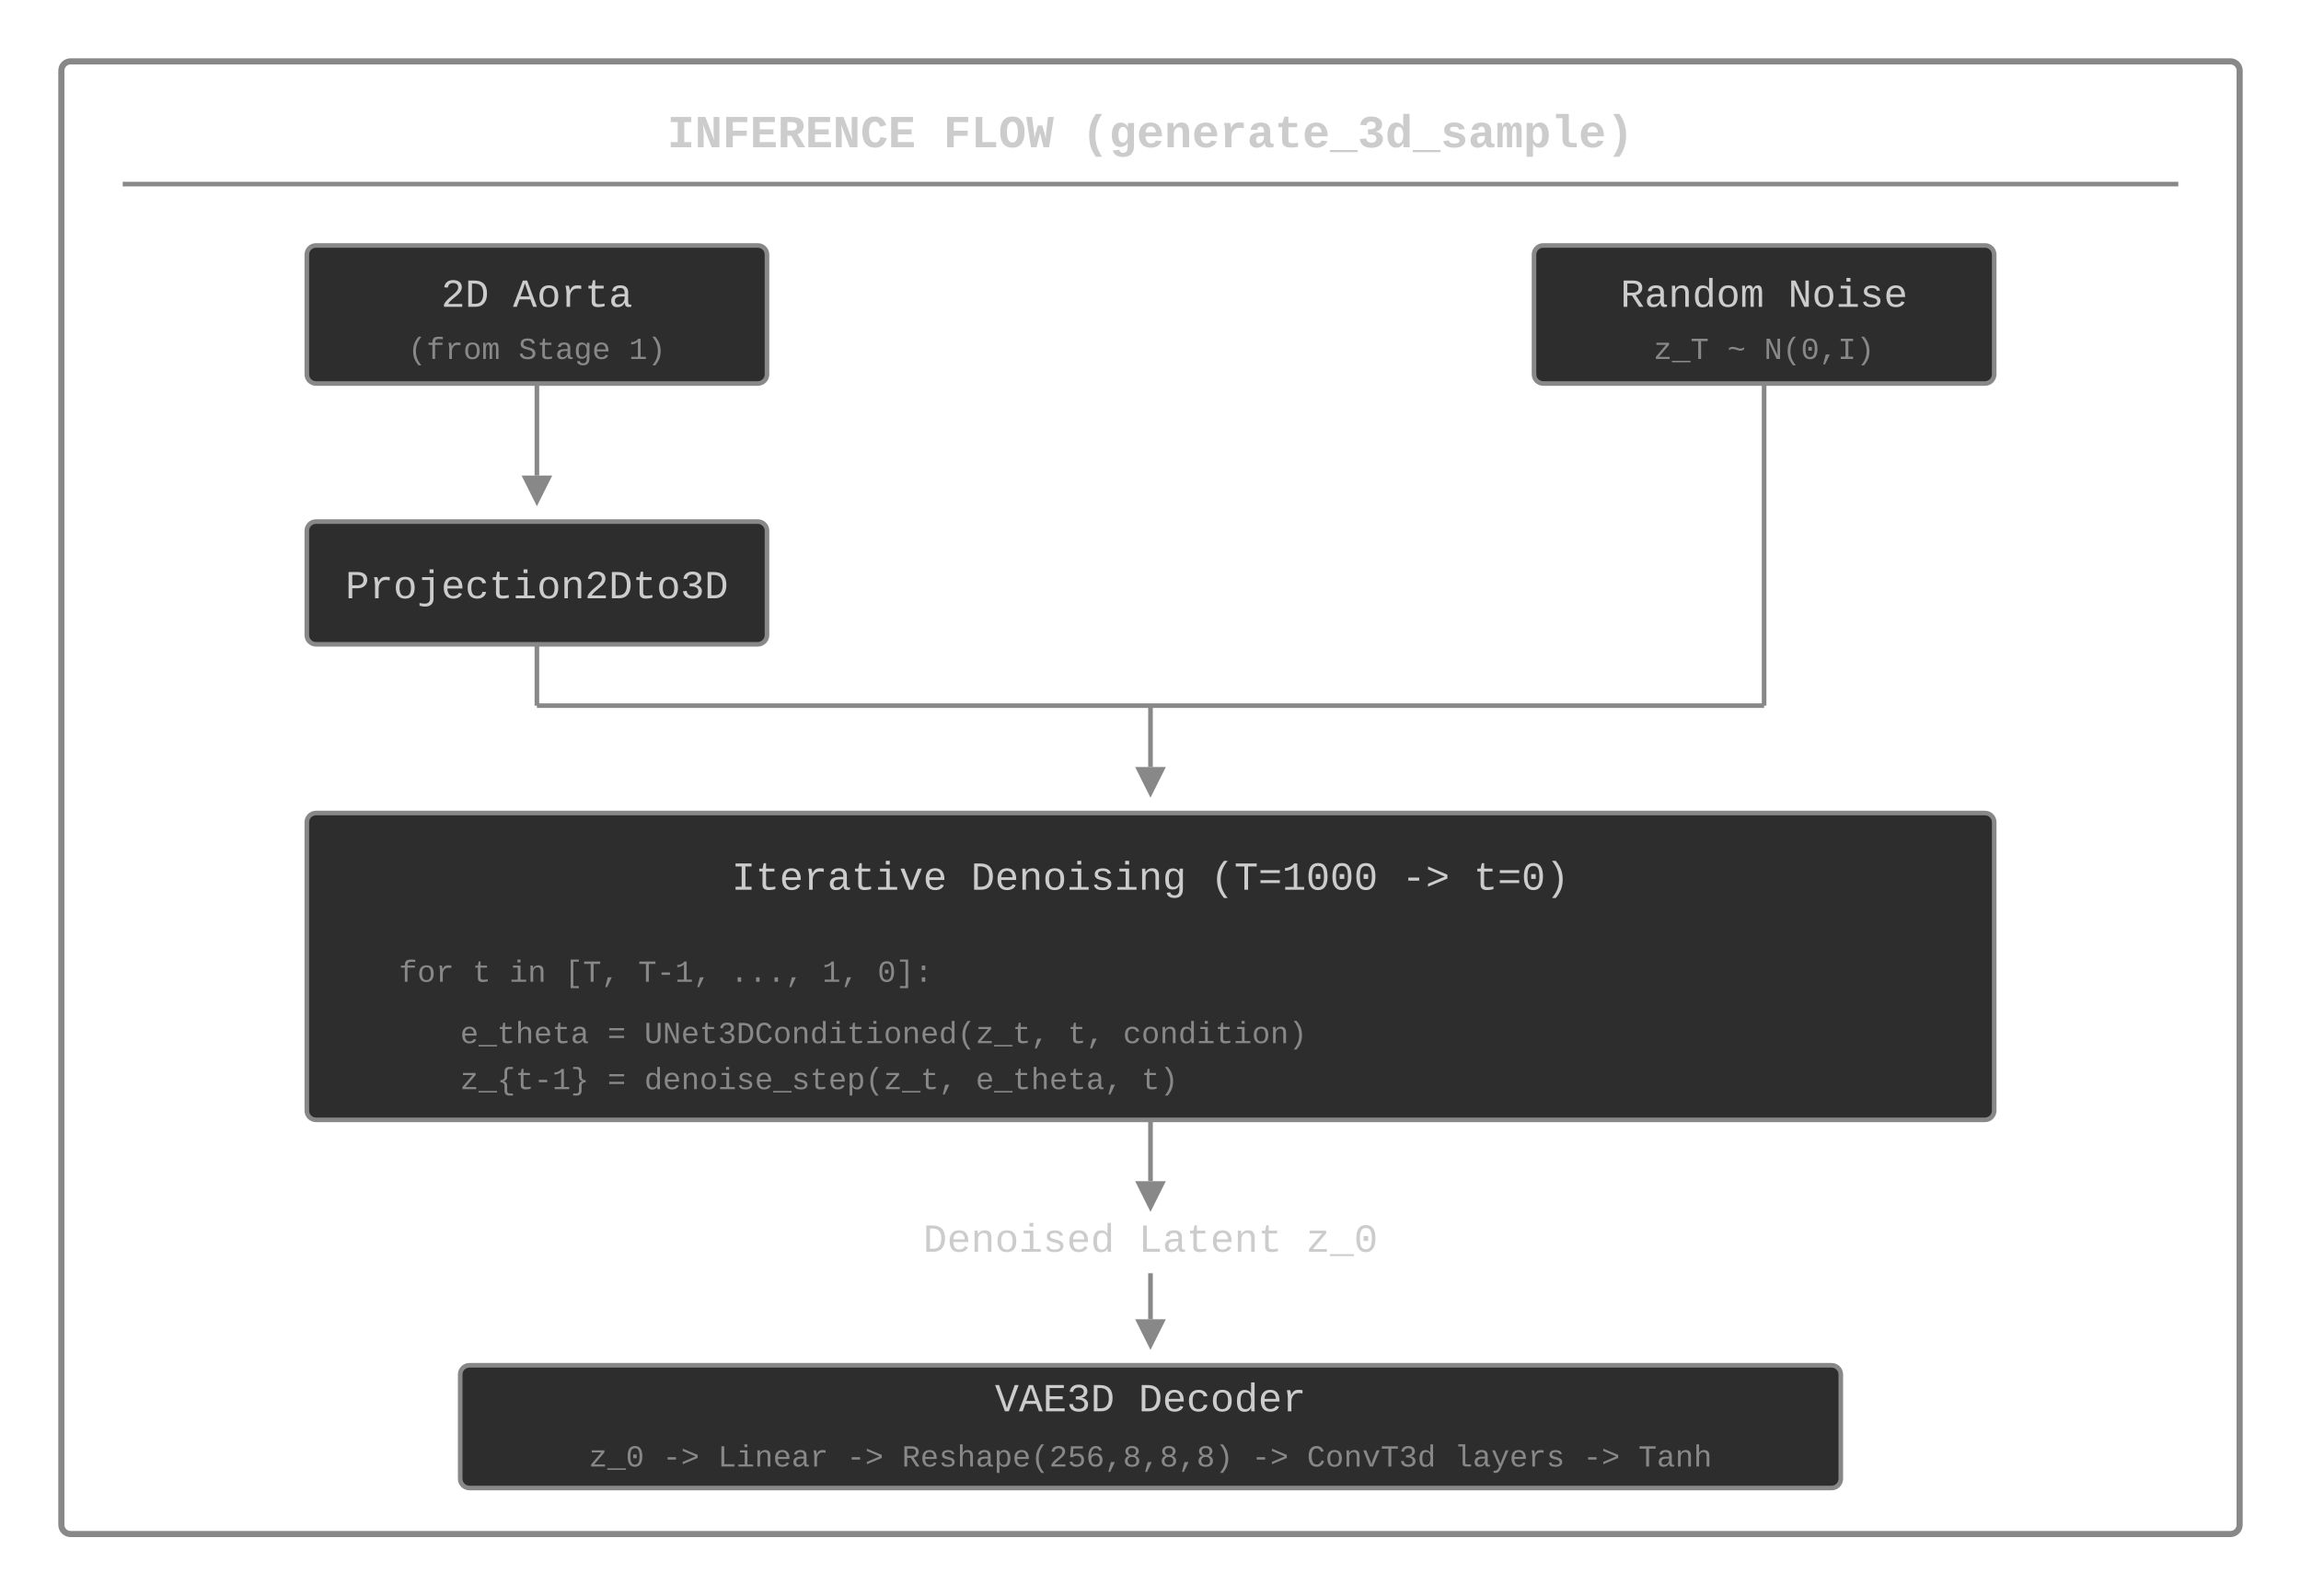
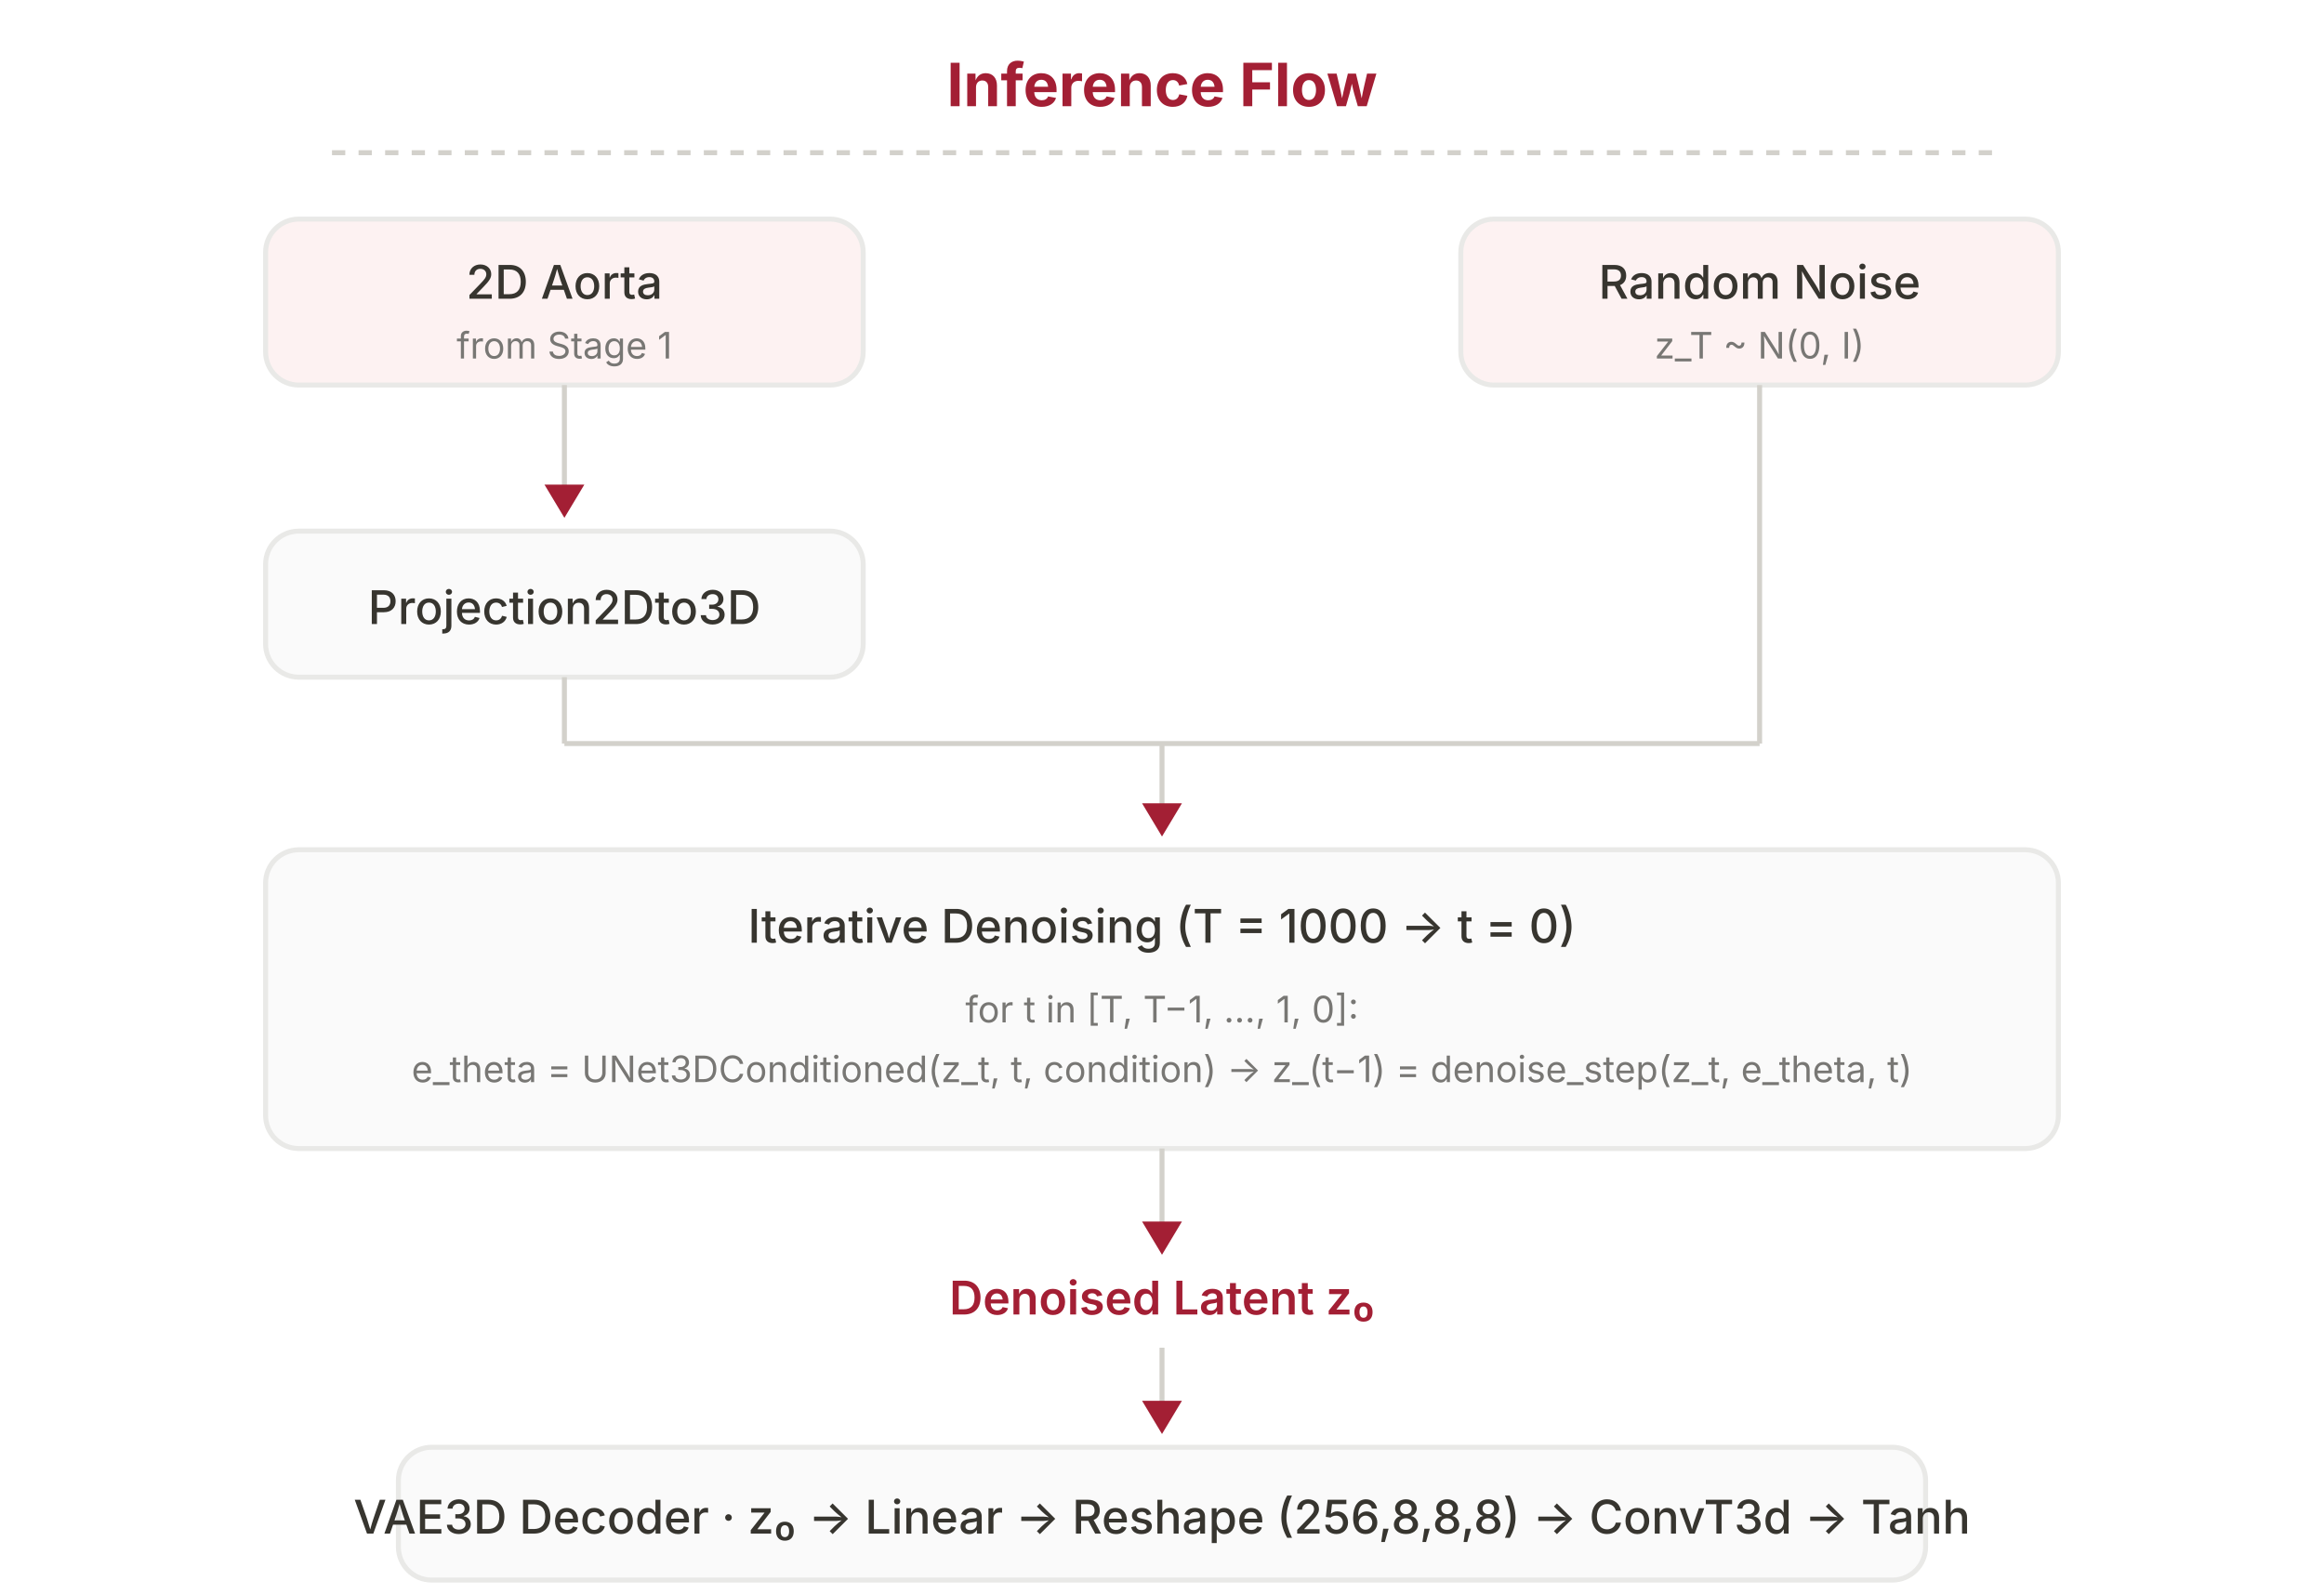
- <svg xmlns="http://www.w3.org/2000/svg" viewBox="0 0 750 520" style="background:#1e1e1e">
+ <svg xmlns="http://www.w3.org/2000/svg" viewBox="0 0 700 480" style="background:#fff">
  <style>
-     .box { fill: none; stroke: #888; stroke-width: 1.5; }
-     .box-fill { fill: #2d2d2d; stroke: #888; stroke-width: 1.5; }
-     .title-box { fill: none; stroke: #888; stroke-width: 2; }
-     .text { font-family: 'Courier New', monospace; fill: #ccc; font-size: 13px; }
-     .text-title { font-family: 'Courier New', monospace; fill: #ccc; font-size: 15px; font-weight: bold; }
-     .text-small { font-family: 'Courier New', monospace; fill: #888; font-size: 10px; }
-     .line { stroke: #888; stroke-width: 1.5; fill: none; }
-     .arrow { fill: #888; }
+     .box-fill { fill: #fafafa; stroke: #e9e9e7; stroke-width: 1.5; }
+     .box-accent { fill: #fdf2f2; stroke: #e9e9e7; stroke-width: 1.5; }
+     .text { font-family: 'Inter', -apple-system, sans-serif; fill: #37352f; font-size: 14px; font-weight: 500; }
+     .text-title { font-family: 'Inter', -apple-system, sans-serif; fill: #a31f34; font-size: 18px; font-weight: 700; }
+     .text-small { font-family: 'Inter', -apple-system, sans-serif; fill: #787774; font-size: 11px; font-weight: 400; }
+     .line { stroke: #d3d1cb; stroke-width: 1.5; fill: none; }
+     .arrow { fill: #a31f34; }
  </style>
-   <rect x="20" y="20" width="710" height="480" rx="3" class="title-box" />
-   <text x="375" y="48" text-anchor="middle" class="text-title">INFERENCE FLOW (generate_3d_sample)</text>
-   <line x1="40" y1="60" x2="710" y2="60" class="line" />
-   <rect x="100" y="80" width="150" height="45" rx="3" class="box-fill" />
-   <text x="175" y="100" text-anchor="middle" class="text">2D Aorta</text>
-   <text x="175" y="117" text-anchor="middle" class="text-small">(from Stage 1)</text>
-   <rect x="500" y="80" width="150" height="45" rx="3" class="box-fill" />
-   <text x="575" y="100" text-anchor="middle" class="text">Random Noise</text>
-   <text x="575" y="117" text-anchor="middle" class="text-small">z_T ~ N(0,I)</text>
-   <line x1="175" y1="125" x2="175" y2="155" class="line" />
-   <polygon points="175,165 170,155 180,155" class="arrow" />
-   <rect x="100" y="170" width="150" height="40" rx="3" class="box-fill" />
-   <text x="175" y="195" text-anchor="middle" class="text">Projection2Dto3D</text>
-   <line x1="175" y1="210" x2="175" y2="230" class="line" />
-   <line x1="575" y1="125" x2="575" y2="230" class="line" />
-   <line x1="175" y1="230" x2="375" y2="230" class="line" />
-   <line x1="575" y1="230" x2="375" y2="230" class="line" />
-   <line x1="375" y1="230" x2="375" y2="250" class="line" />
-   <polygon points="375,260 370,250 380,250" class="arrow" />
-   <rect x="100" y="265" width="550" height="100" rx="3" class="box-fill" />
-   <text x="375" y="290" text-anchor="middle" class="text">Iterative Denoising (T=1000 -&gt; t=0)</text>
-   <text x="130" y="320" class="text-small">for t in [T, T-1, ..., 1, 0]:</text>
-   <text x="150" y="340" class="text-small">e_theta = UNet3DConditioned(z_t, t, condition)</text>
-   <text x="150" y="355" class="text-small">z_{t-1} = denoise_step(z_t, e_theta, t)</text>
-   <line x1="375" y1="365" x2="375" y2="385" class="line" />
-   <polygon points="375,395 370,385 380,385" class="arrow" />
-   <text x="375" y="408" text-anchor="middle" class="text">Denoised Latent z_0</text>
-   <line x1="375" y1="415" x2="375" y2="430" class="line" />
-   <polygon points="375,440 370,430 380,430" class="arrow" />
-   <rect x="150" y="445" width="450" height="40" rx="3" class="box-fill" />
-   <text x="375" y="460" text-anchor="middle" class="text">VAE3D Decoder</text>
-   <text x="375" y="478" text-anchor="middle" class="text-small">z_0 -&gt; Linear -&gt; Reshape(256,8,8,8) -&gt; ConvT3d layers -&gt; Tanh</text>
+   <text x="350" y="32" text-anchor="middle" class="text-title">Inference Flow</text>
+   <line x1="100" y1="46" x2="600" y2="46" class="line" stroke-dasharray="4,4" />
+   <rect x="80" y="66" width="180" height="50" rx="10" class="box-accent" />
+   <text x="170" y="90" text-anchor="middle" class="text">2D Aorta</text>
+   <text x="170" y="108" text-anchor="middle" class="text-small">from Stage 1</text>
+   <rect x="440" y="66" width="180" height="50" rx="10" class="box-accent" />
+   <text x="530" y="90" text-anchor="middle" class="text">Random Noise</text>
+   <text x="530" y="108" text-anchor="middle" class="text-small">z_T ~ N(0, I)</text>
+   <line x1="170" y1="116" x2="170" y2="148" class="line" />
+   <polygon points="170,156 164,146 176,146" class="arrow" />
+   <rect x="80" y="160" width="180" height="44" rx="10" class="box-fill" />
+   <text x="170" y="188" text-anchor="middle" class="text">Projection2Dto3D</text>
+   <line x1="170" y1="204" x2="170" y2="224" class="line" />
+   <line x1="530" y1="116" x2="530" y2="224" class="line" />
+   <line x1="170" y1="224" x2="350" y2="224" class="line" />
+   <line x1="530" y1="224" x2="350" y2="224" class="line" />
+   <line x1="350" y1="224" x2="350" y2="244" class="line" />
+   <polygon points="350,252 344,242 356,242" class="arrow" />
+   <rect x="80" y="256" width="540" height="90" rx="10" class="box-fill" />
+   <text x="350" y="284" text-anchor="middle" class="text">Iterative Denoising (T = 1000 → t = 0)</text>
+   <text x="350" y="308" text-anchor="middle" class="text-small">for t in [T, T−1, …, 1, 0]:</text>
+   <text x="350" y="326" text-anchor="middle" class="text-small">e_theta = UNet3DConditioned(z_t, t, condition)   →   z_(t−1) = denoise_step(z_t, e_theta, t)</text>
+   <line x1="350" y1="346" x2="350" y2="370" class="line" />
+   <polygon points="350,378 344,368 356,368" class="arrow" />
+   <text x="350" y="396" text-anchor="middle" class="text" style="font-weight:600; fill:#a31f34">Denoised Latent z₀</text>
+   <line x1="350" y1="406" x2="350" y2="424" class="line" />
+   <polygon points="350,432 344,422 356,422" class="arrow" />
+   <rect x="120" y="436" width="460" height="40" rx="10" class="box-fill" />
+   <text x="350" y="462" text-anchor="middle" class="text">VAE3D Decoder  ·  z₀ → Linear → Reshape (256,8,8,8) → ConvT3d → Tanh</text>
</svg>
